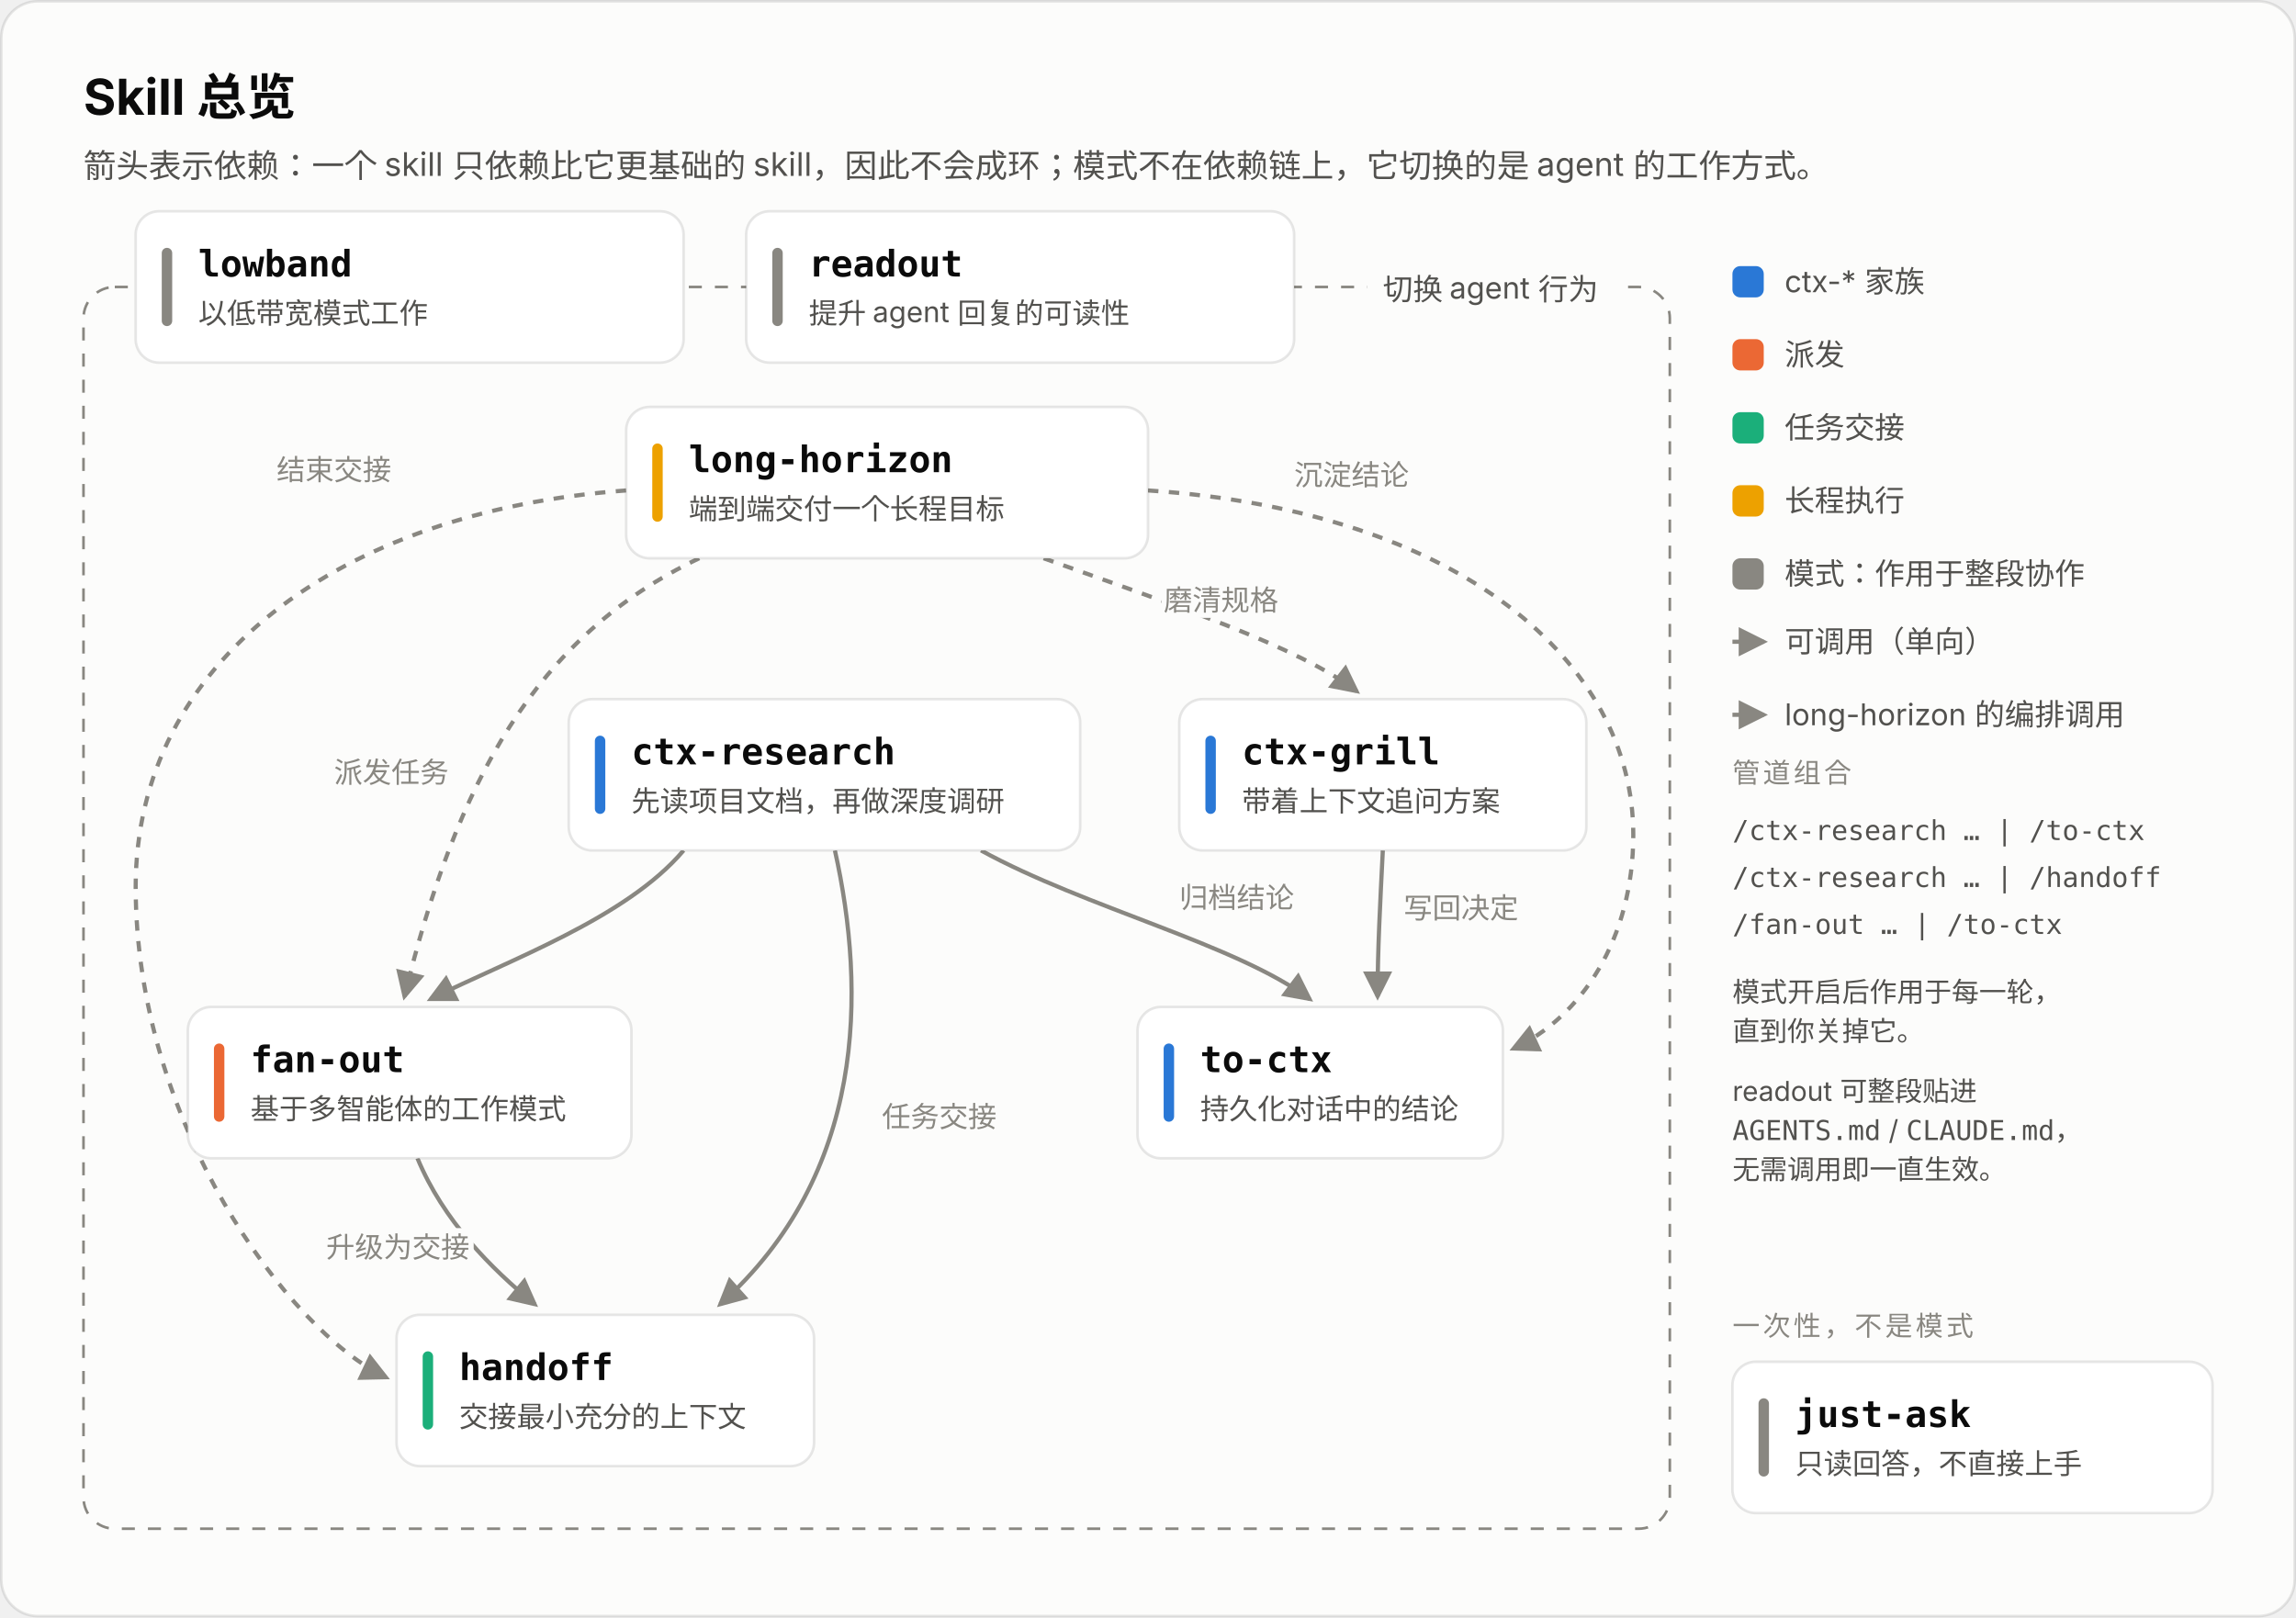
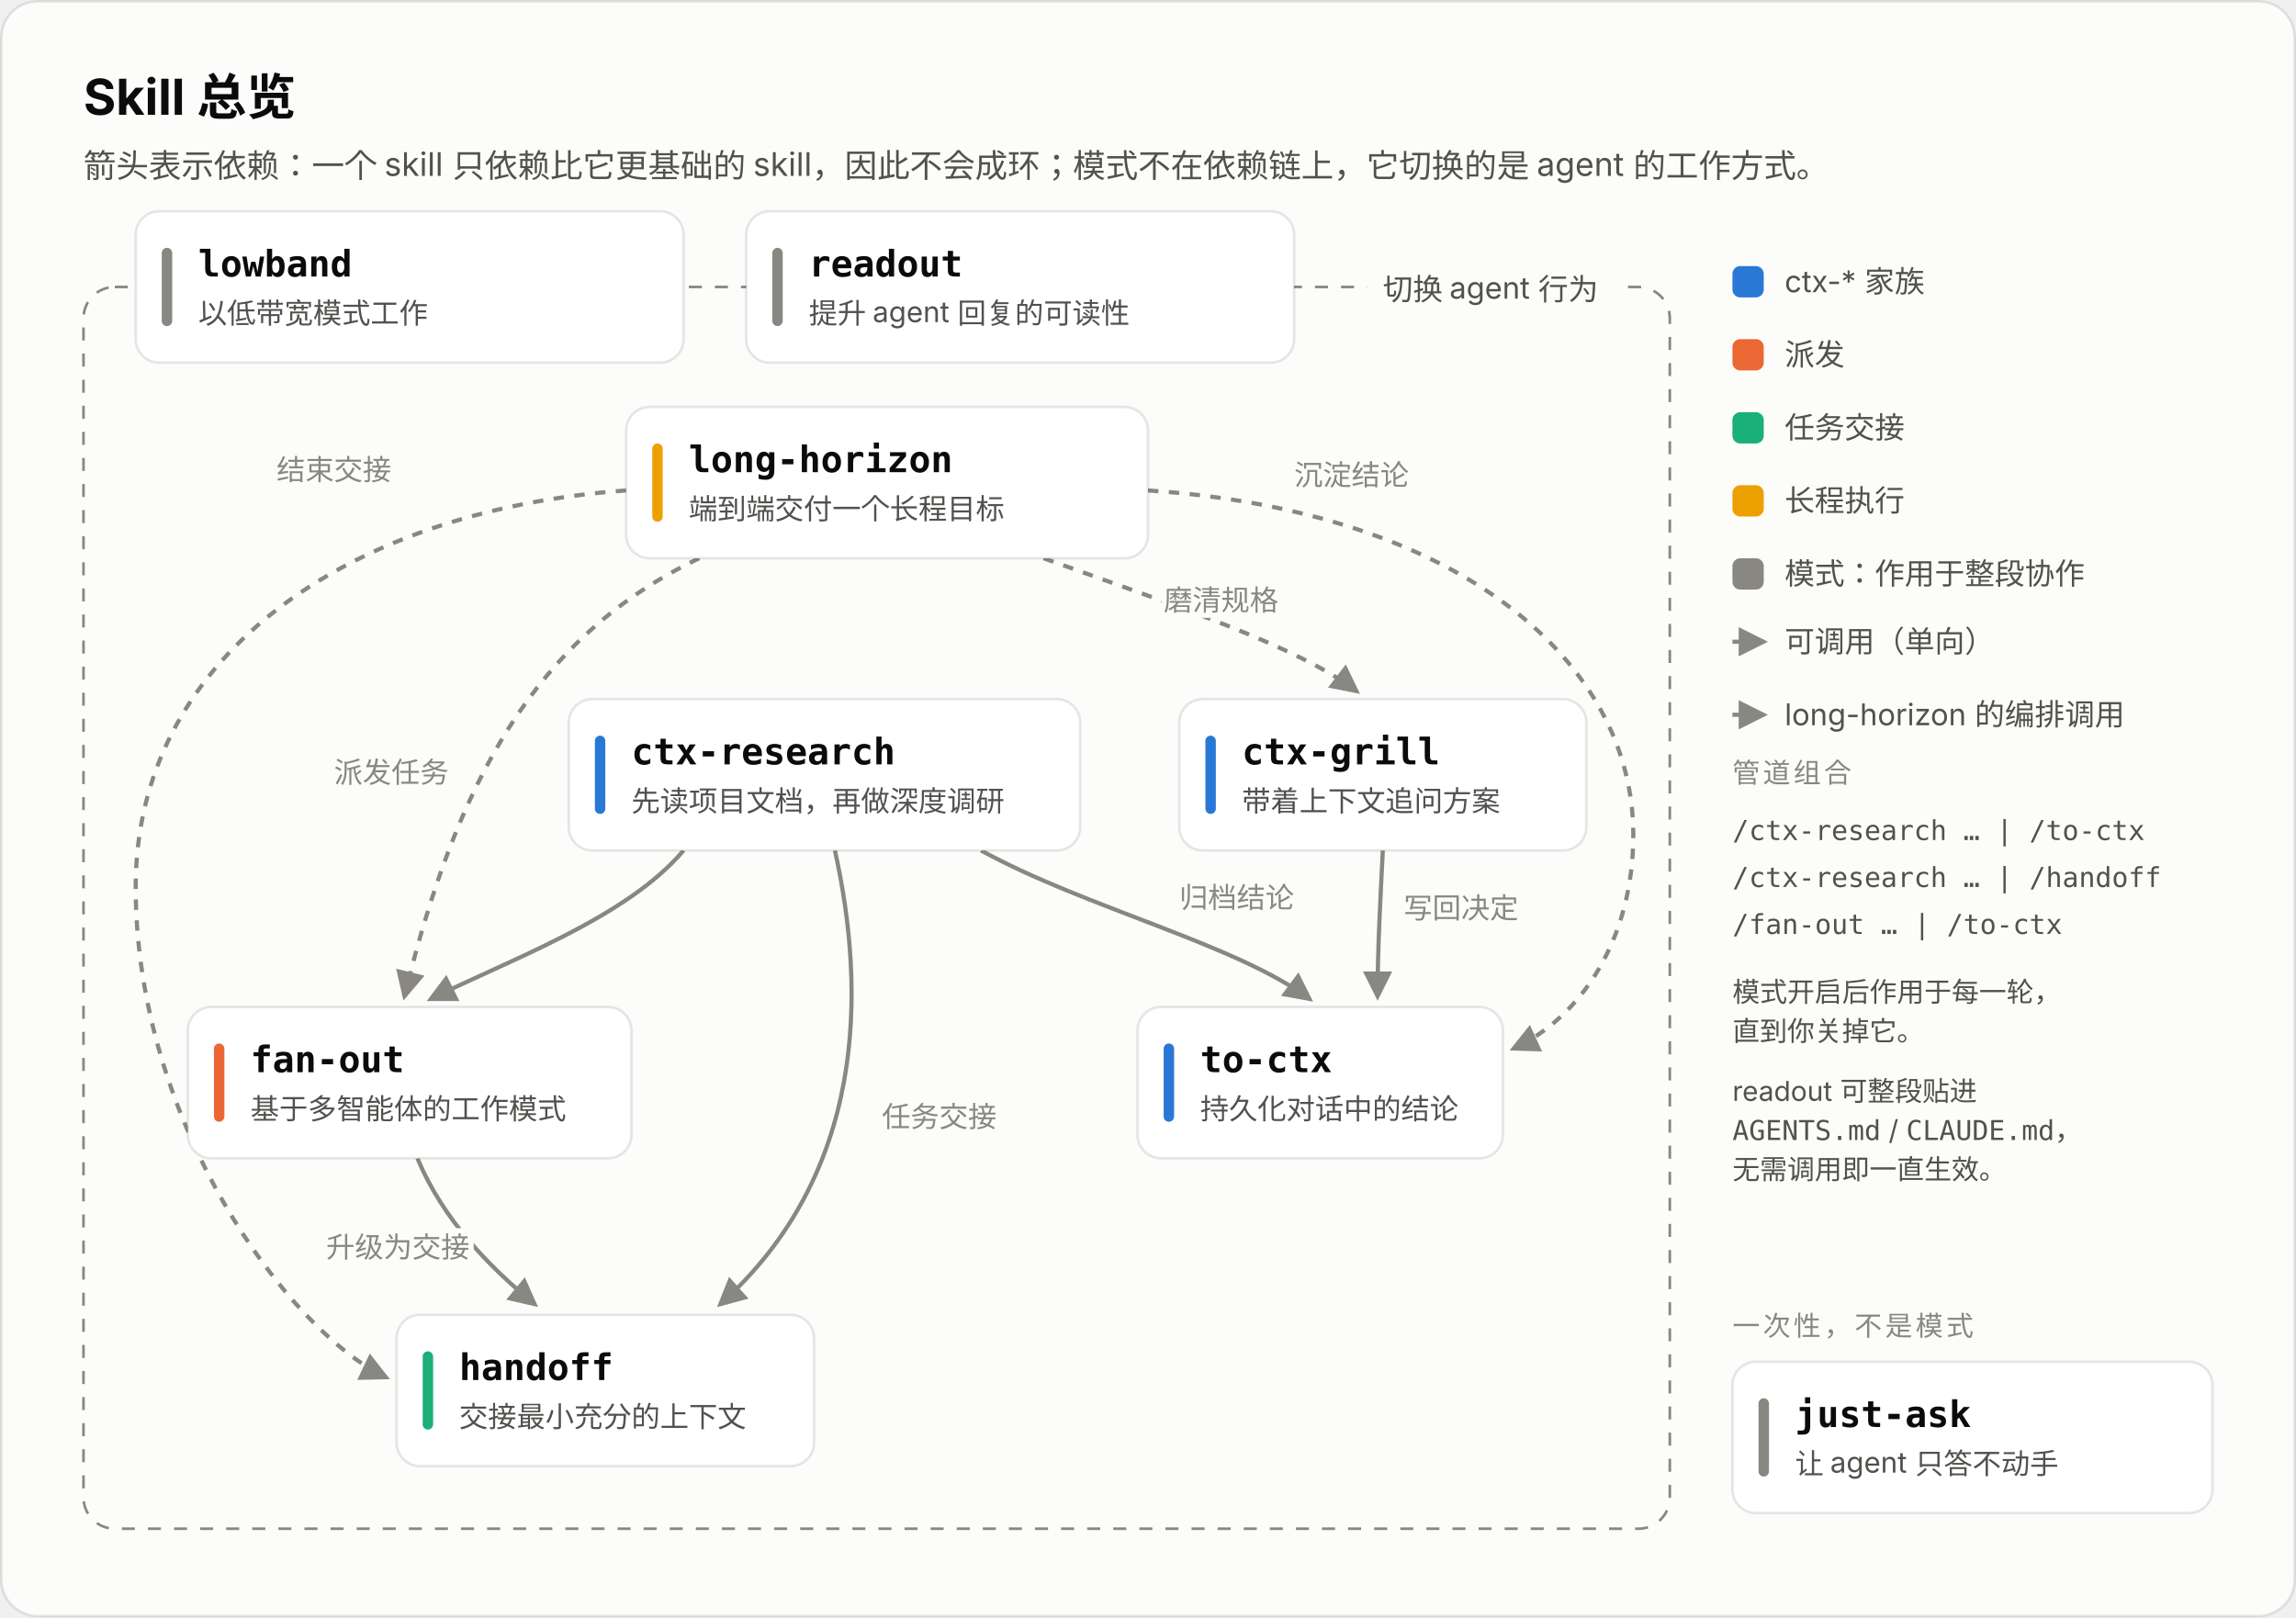
<svg xmlns="http://www.w3.org/2000/svg" width="880" height="620" viewBox="0 0 880 620" font-family="system-ui, -apple-system, 'Segoe UI', 'PingFang SC', 'Microsoft YaHei', sans-serif" role="img" aria-label="Skill 总览">
  <style>
    .surface { fill: #fcfcfb; stroke: rgba(11,11,11,0.10); }
    .node    { fill: #ffffff; stroke: rgba(11,11,11,0.10); }
    .frame   { fill: none; stroke: #898781; stroke-dasharray: 5 5; }
    .ink  { fill: #0b0b0b; }
    .ink2 { fill: #52514e; }
    .muted { fill: #898781; }
    .halo { paint-order: stroke; stroke: #fcfcfb; stroke-width: 4; }
    .edge { fill: none; stroke: #898781; stroke-width: 1.6; }
    .edge-soft { stroke-dasharray: 4 4; }
    .acc-blue   { fill: #2a78d6; }
    .acc-orange { fill: #eb6834; }
    .acc-aqua   { fill: #1baf7a; }
    .acc-yellow { fill: #eda100; }
    .acc-mode   { fill: #898781; }
    .label-bg   { fill: #fcfcfb; }
    .mono { font-family: ui-monospace, 'SF Mono', SFMono-Regular, Menlo, Consolas, monospace; }
    @media (prefers-color-scheme: dark) {
      .surface { fill: #1a1a19; stroke: rgba(255,255,255,0.10); }
      .node    { fill: #232322; stroke: rgba(255,255,255,0.10); }
      .ink  { fill: #ffffff; }
      .ink2 { fill: #c3c2b7; }
      .halo { stroke: #1a1a19; }
      .acc-blue   { fill: #3987e5; }
      .acc-orange { fill: #d95926; }
      .acc-aqua   { fill: #199e70; }
      .acc-yellow { fill: #c98500; }
      .label-bg   { fill: #1a1a19; }
    }
  </style>
  <defs>
    <marker id="arrow" markerWidth="7" markerHeight="7" refX="6" refY="3.5" orient="auto">
      <path d="M0,0 L7,3.5 L0,7 Z" fill="#898781" />
    </marker>
  </defs>
  <rect class="surface" x="0.5" y="0.5" width="879" height="619" rx="14" />
  <text class="ink" x="32" y="44" font-size="19" font-weight="650">Skill 总览</text>
  <text class="ink2" x="32" y="68" font-size="12.5">箭头表示依赖：一个 skill 只依赖比它更基础的 skill，因此不会成环；模式不在依赖链上，它切换的是 agent 的工作方式。</text>
  <rect class="frame" x="32" y="110" width="608" height="476" rx="12" />
  <rect class="label-bg" x="524" y="104" width="98" height="14" />
  <text class="ink2" x="530" y="115" font-size="11.5">切换 agent 行为</text>
  <g>
    <rect class="node" x="52" y="81" width="210" height="58" rx="9" />
    <rect class="acc-mode" x="62" y="95" width="4" height="30" rx="2" />
    <text class="mono ink" x="76" y="106" font-size="14" font-weight="600">lowband</text>
    <text class="ink2" x="76" y="124" font-size="11">以低带宽模式工作</text>
  </g>
  <g>
    <rect class="node" x="286" y="81" width="210" height="58" rx="9" />
    <rect class="acc-mode" x="296" y="95" width="4" height="30" rx="2" />
    <text class="mono ink" x="310" y="106" font-size="14" font-weight="600">readout</text>
    <text class="ink2" x="310" y="124" font-size="11">提升 agent 回复的可读性</text>
  </g>
  <path class="edge edge-soft" d="M400,214 C450,232 498,248 520,265" marker-end="url(#arrow)" />
  <path class="edge edge-soft" d="M268,214 C205,244 175,300 155,382" marker-end="url(#arrow)" />
  <path class="edge edge-soft" d="M240,188 C130,196 52,254 52,340 C52,430 110,510 148,528" marker-end="url(#arrow)" />
  <path class="edge edge-soft" d="M440,188 C560,196 626,254 626,320 C626,360 606,390 580,402" marker-end="url(#arrow)" />
  <path class="edge" d="M262,326 C240,352 195,368 165,383" marker-end="url(#arrow)" />
  <path class="edge" d="M376,326 C416,348 474,362 502,383" marker-end="url(#arrow)" />
  <path class="edge" d="M320,326 C332,380 332,450 276,500" marker-end="url(#arrow)" />
  <path class="edge" d="M160,444 C170,468 188,486 205,500" marker-end="url(#arrow)" />
  <path class="edge" d="M530,326 C529,346 528,364 528,382" marker-end="url(#arrow)" />
  <text class="muted halo" x="446" y="234" font-size="11">磨清规格</text>
  <text class="muted halo" x="172" y="300" font-size="11" text-anchor="end">派发任务</text>
  <text class="muted halo" x="150" y="184" font-size="11" text-anchor="end">结束交接</text>
  <text class="muted halo" x="496" y="186" font-size="11">沉淀结论</text>
  <text class="muted halo" x="452" y="348" font-size="11">归档结论</text>
  <text class="muted halo" x="338" y="432" font-size="11">任务交接</text>
  <text class="muted halo" x="180" y="482" font-size="11" text-anchor="end">升级为交接</text>
  <text class="muted halo" x="538" y="352" font-size="11">写回决定</text>
  <g>
    <rect class="node" x="240" y="156" width="200" height="58" rx="9" />
    <rect class="acc-yellow" x="250" y="170" width="4" height="30" rx="2" />
    <text class="mono ink" x="264" y="181" font-size="14" font-weight="600">long-horizon</text>
    <text class="ink2" x="264" y="199" font-size="11">端到端交付一个长程目标</text>
  </g>
  <g>
    <rect class="node" x="218" y="268" width="196" height="58" rx="9" />
    <rect class="acc-blue" x="228" y="282" width="4" height="30" rx="2" />
    <text class="mono ink" x="242" y="293" font-size="14" font-weight="600">ctx-research</text>
    <text class="ink2" x="242" y="311" font-size="11">先读项目文档，再做深度调研</text>
  </g>
  <g>
    <rect class="node" x="452" y="268" width="156" height="58" rx="9" />
    <rect class="acc-blue" x="462" y="282" width="4" height="30" rx="2" />
    <text class="mono ink" x="476" y="293" font-size="14" font-weight="600">ctx-grill</text>
    <text class="ink2" x="476" y="311" font-size="11">带着上下文追问方案</text>
  </g>
  <g>
    <rect class="node" x="72" y="386" width="170" height="58" rx="9" />
    <rect class="acc-orange" x="82" y="400" width="4" height="30" rx="2" />
    <text class="mono ink" x="96" y="411" font-size="14" font-weight="600">fan-out</text>
    <text class="ink2" x="96" y="429" font-size="11">基于多智能体的工作模式</text>
  </g>
  <g>
    <rect class="node" x="436" y="386" width="140" height="58" rx="9" />
    <rect class="acc-blue" x="446" y="400" width="4" height="30" rx="2" />
    <text class="mono ink" x="460" y="411" font-size="14" font-weight="600">to-ctx</text>
    <text class="ink2" x="460" y="429" font-size="11">持久化对话中的结论</text>
  </g>
  <g>
    <rect class="node" x="152" y="504" width="160" height="58" rx="9" />
    <rect class="acc-aqua" x="162" y="518" width="4" height="30" rx="2" />
    <text class="mono ink" x="176" y="529" font-size="14" font-weight="600">handoff</text>
    <text class="ink2" x="176" y="547" font-size="11">交接最小充分的上下文</text>
  </g>
  <g font-size="11.5">
    <rect class="acc-blue" x="664" y="102" width="12" height="12" rx="3" />
    <text class="ink2" x="684" y="112">ctx-* 家族</text>
    <rect class="acc-orange" x="664" y="130" width="12" height="12" rx="3" />
    <text class="ink2" x="684" y="140">派发</text>
    <rect class="acc-aqua" x="664" y="158" width="12" height="12" rx="3" />
    <text class="ink2" x="684" y="168">任务交接</text>
    <rect class="acc-yellow" x="664" y="186" width="12" height="12" rx="3" />
    <text class="ink2" x="684" y="196">长程执行</text>
    <rect class="acc-mode" x="664" y="214" width="12" height="12" rx="3" />
    <text class="ink2" x="684" y="224">模式：作用于整段协作</text>
    <path class="edge" d="M664,246 L676,246" marker-end="url(#arrow)" />
    <text class="ink2" x="684" y="250">可调用（单向）</text>
    <path class="edge edge-soft" d="M664,274 L676,274" marker-end="url(#arrow)" />
    <text class="ink2" x="684" y="278">long-horizon 的编排调用</text>
  </g>
  <g>
    <text class="muted" x="664" y="300" font-size="10.5" letter-spacing="1.2">管道组合</text>
    <text class="mono ink2" x="664" y="322" font-size="10.5">/ctx-research … | /to-ctx</text>
    <text class="mono ink2" x="664" y="340" font-size="10.5">/ctx-research … | /handoff</text>
    <text class="mono ink2" x="664" y="358" font-size="10.5">/fan-out … | /to-ctx</text>
    <text class="ink2" x="664" y="384" font-size="10.5">模式开启后作用于每一轮，</text>
    <text class="ink2" x="664" y="399" font-size="10.5">直到你关掉它。</text>
    <text class="ink2" x="664" y="422" font-size="10.5">readout 可整段贴进</text>
    <text class="ink2" x="664" y="437" font-size="10.5">
      <tspan class="mono">AGENTS.md</tspan> / <tspan class="mono">CLAUDE.md</tspan>，</text>
    <text class="ink2" x="664" y="452" font-size="10.5">无需调用即一直生效。</text>
  </g>
  <g>
    <text class="muted" x="664" y="512" font-size="10.5" letter-spacing="1.2">一次性，不是模式</text>
    <rect class="node" x="664" y="522" width="184" height="58" rx="9" />
    <rect class="acc-mode" x="674" y="536" width="4" height="30" rx="2" />
    <text class="mono ink" x="688" y="547" font-size="14" font-weight="600">just-ask</text>
-     <text class="ink2" x="688" y="565" font-size="11">只读回答，不直接上手</text>
+     <text class="ink2" x="688" y="565" font-size="11">让 agent 只答不动手</text>
  </g>
</svg>
